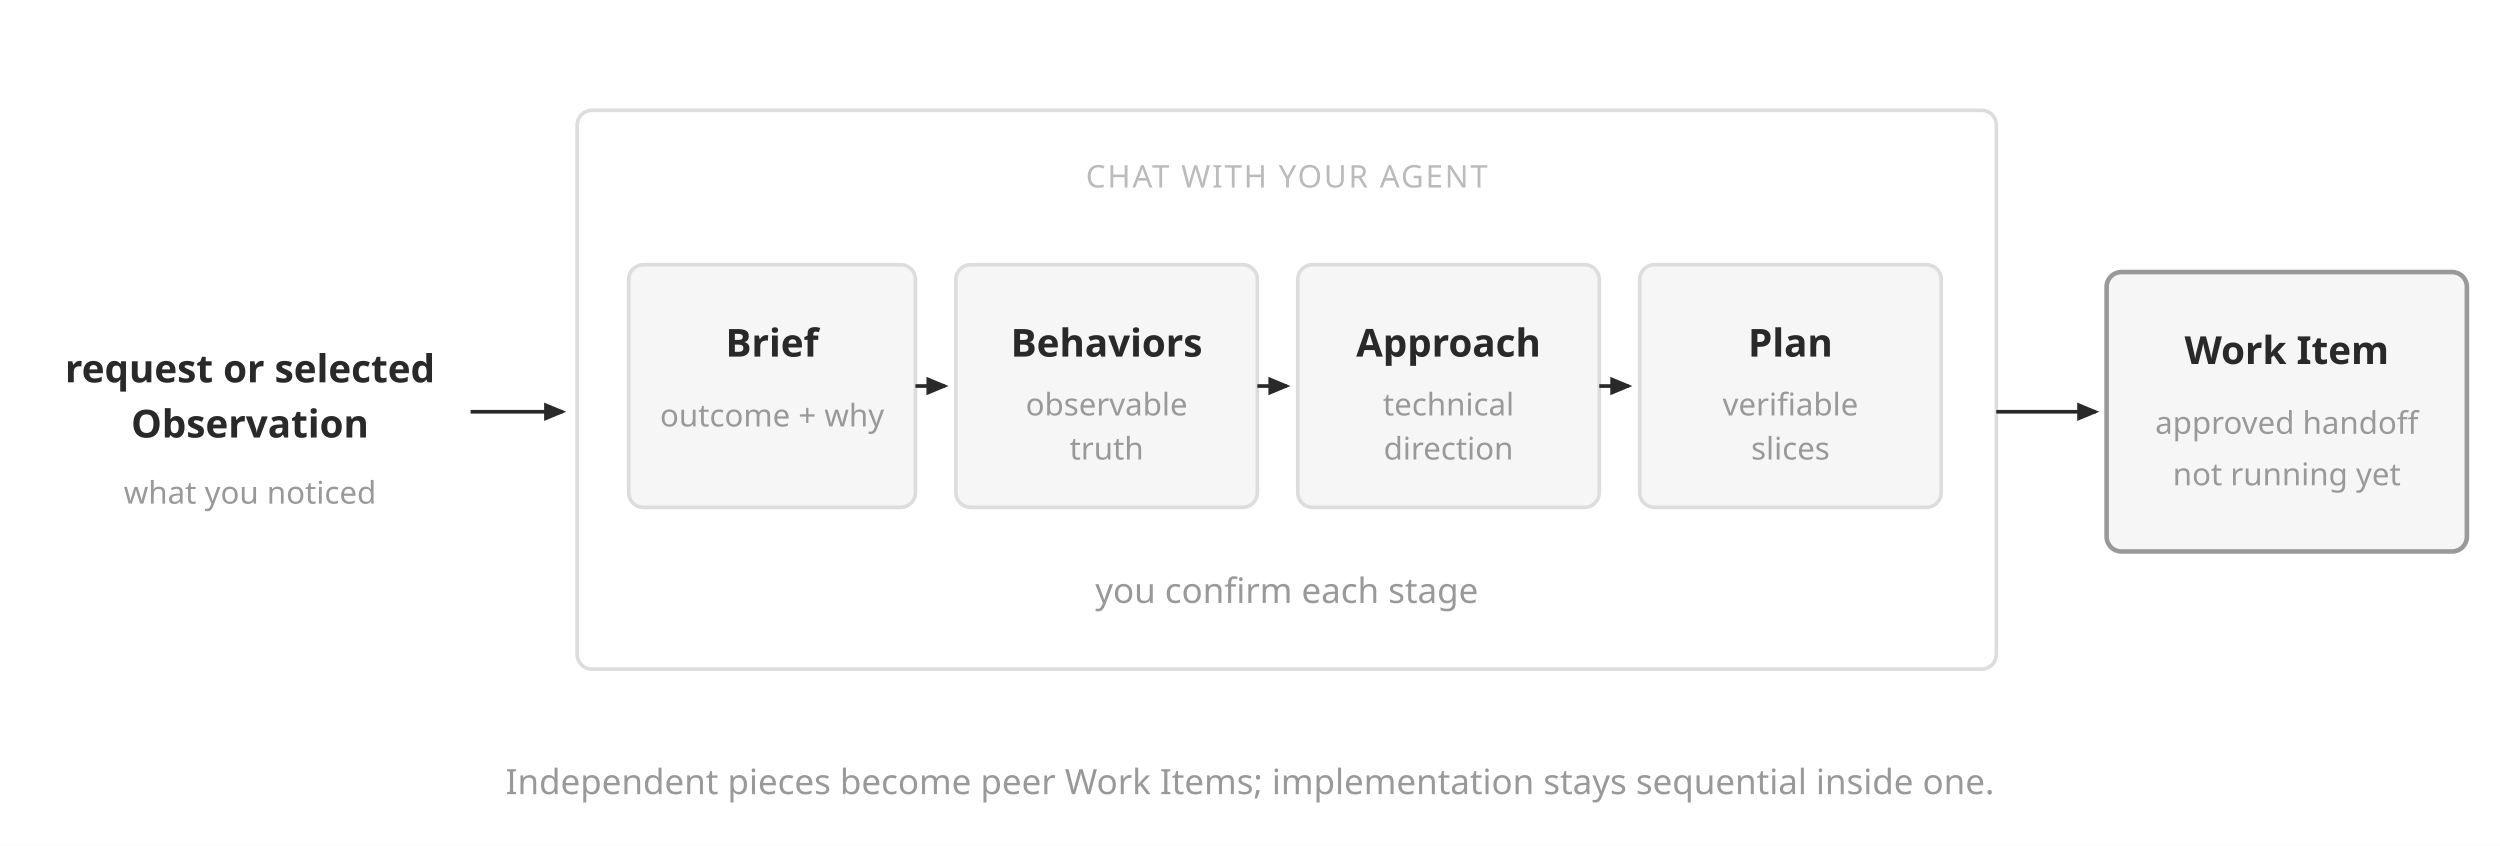
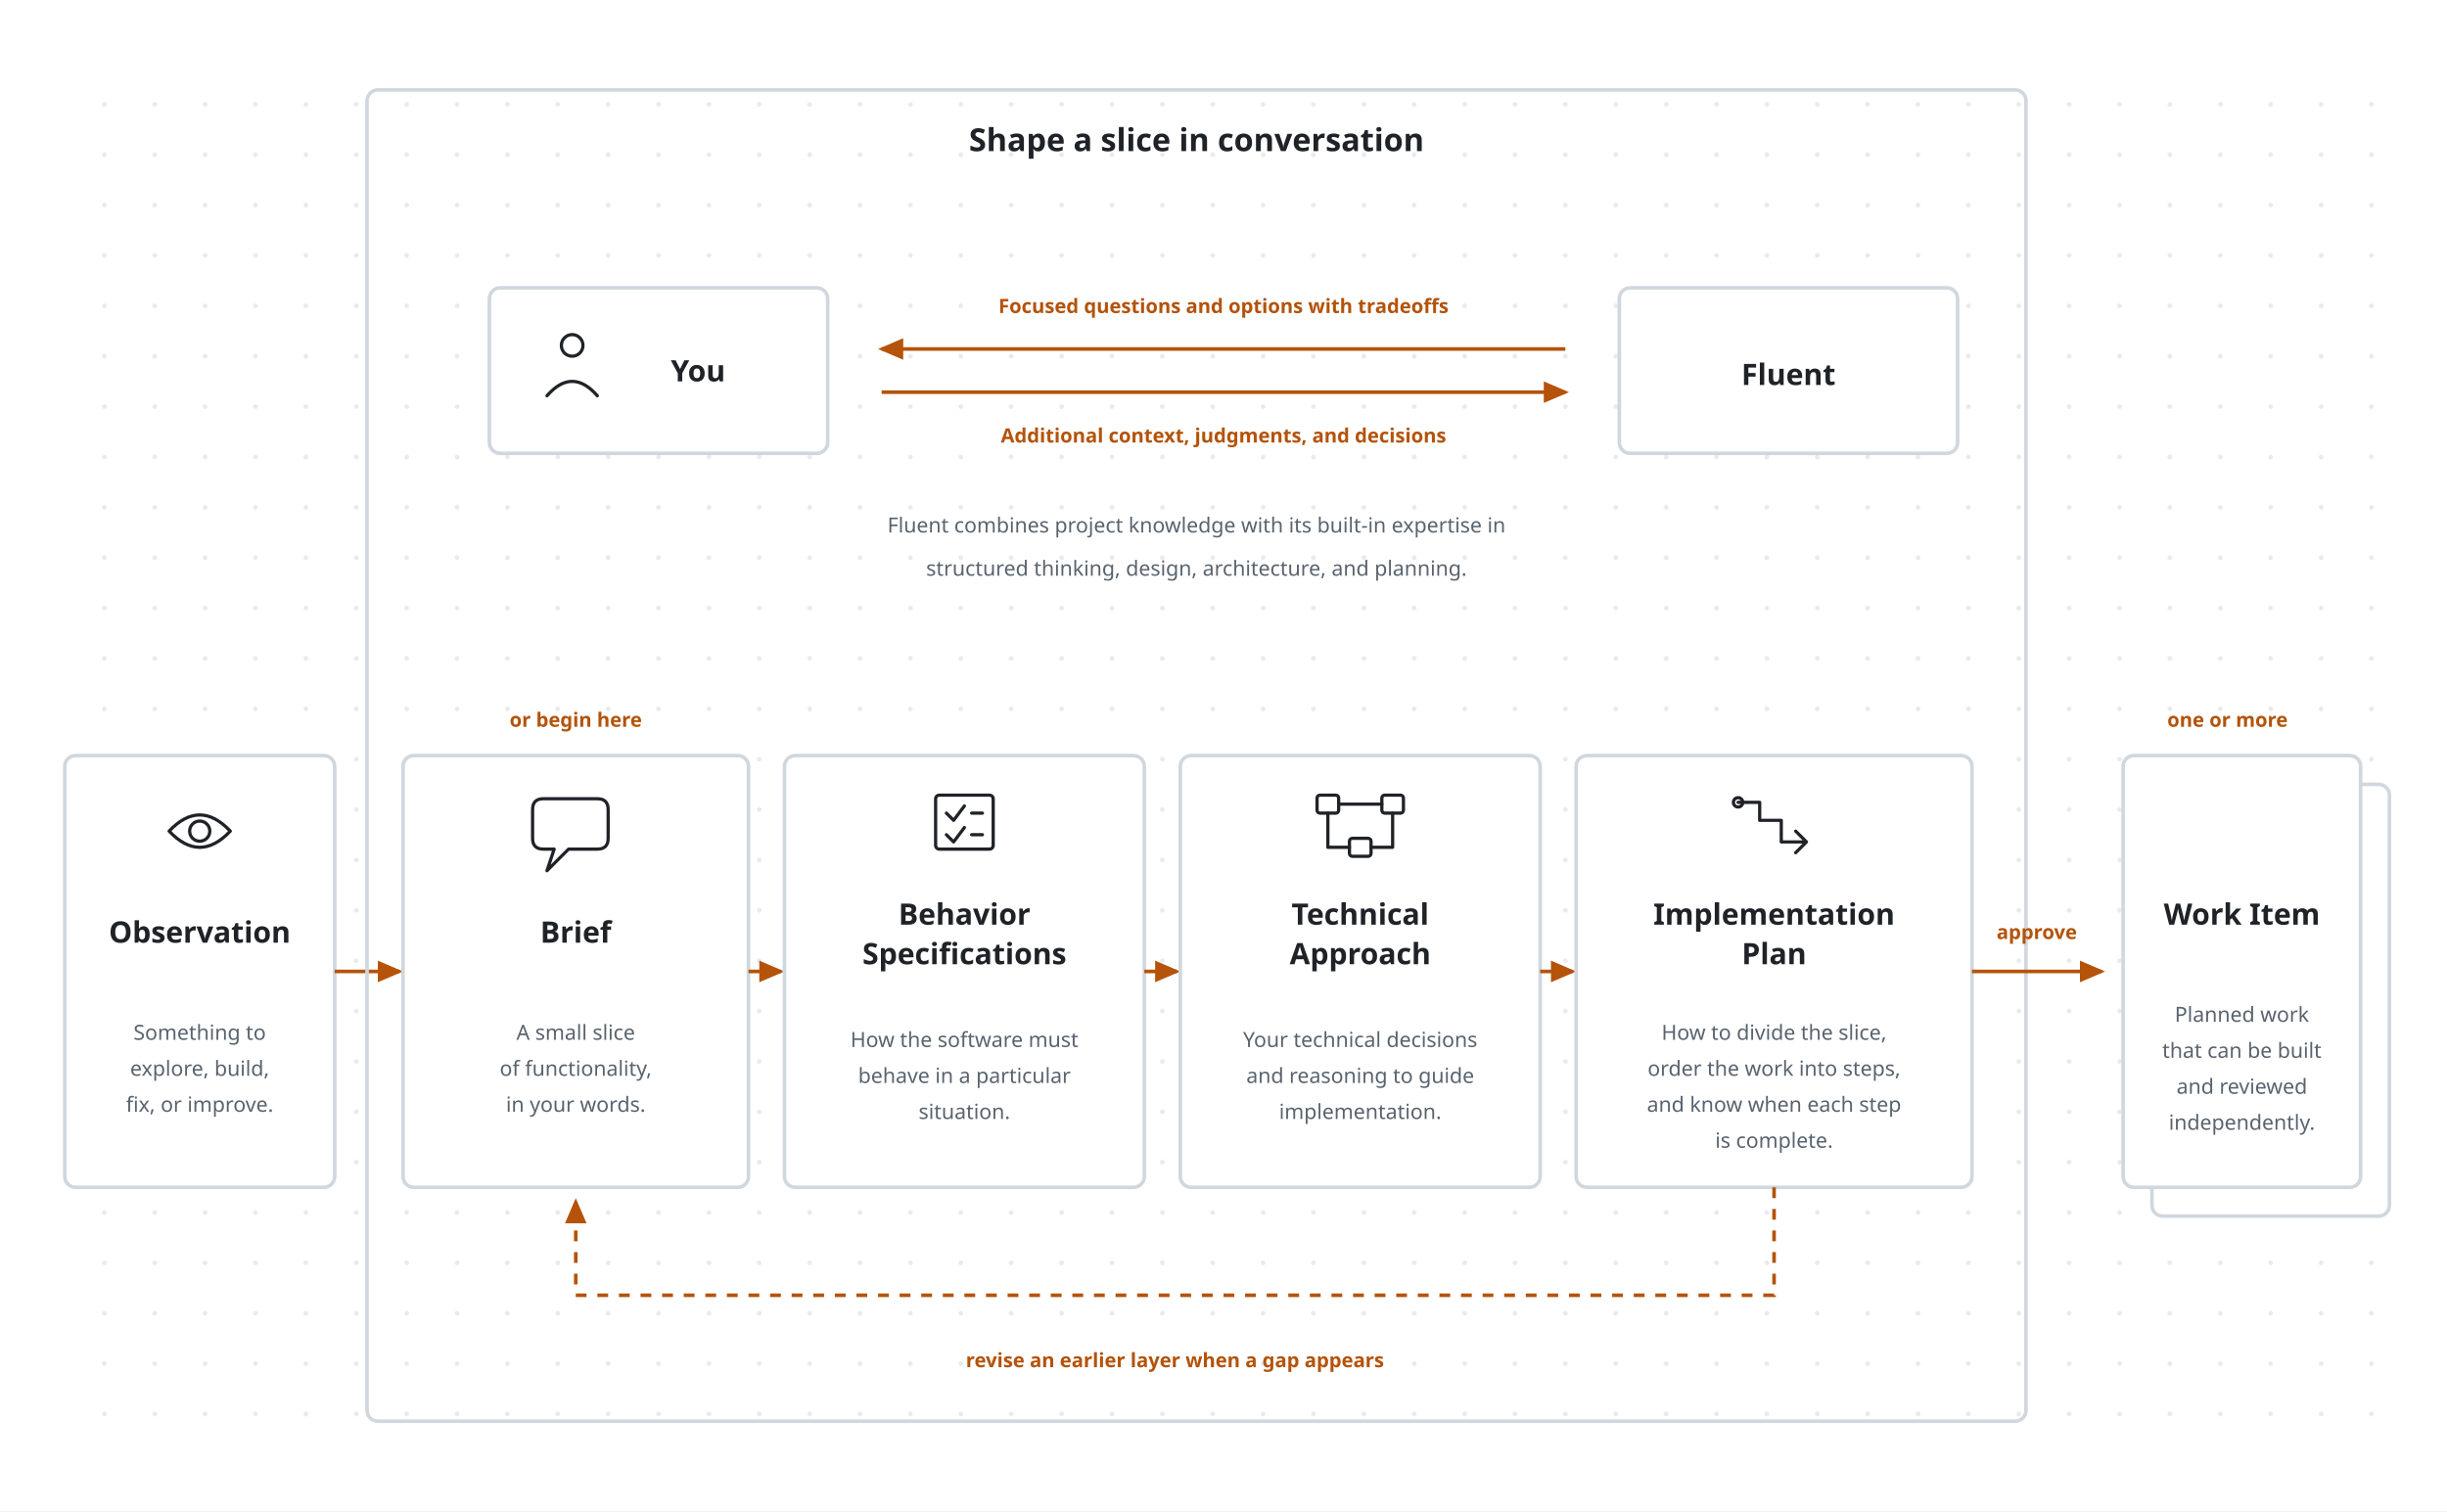
- <svg xmlns="http://www.w3.org/2000/svg" viewBox="0 0 680 230" width="680" height="230" font-family="Menlo">
+ <svg xmlns="http://www.w3.org/2000/svg" viewBox="0 0 680 420" width="680" height="420" font-family="Menlo">
  <defs>
    <style>
-       .container { stroke: #ddd; stroke-width: 1; fill: #ffffff; }
-       .box { stroke: #ddd; stroke-width: 1; fill: #f6f6f6; }
-       .principal { stroke: #999; stroke-width: 1.25; fill: #f6f6f6; }
-       .title { fill: #292929; font-size: 10.5px; font-weight: 600; text-anchor: middle; }
-       .text { fill: #999; font-size: 8.5px; text-anchor: middle; }
-       .label { fill: #bbb; font-size: 8.5px; text-anchor: middle; letter-spacing: 0.5px; }
-       .caption { fill: #999; font-size: 9.5px; text-anchor: middle; }
-       .arrow { stroke: #292929; stroke-width: 1; fill: none; marker-end: url(#arrowhead); }
+       .region { fill: none; stroke: #D0D7DE; stroke-width: 1; }
+       .card { fill: #FFFFFF; stroke: #D0D7DE; stroke-width: 1; }
+       .actor-box { fill: #FFFFFF; stroke: #D0D7DE; stroke-width: 1; }
+       .icon { fill: none; stroke: #1F2328; stroke-width: 0.9; stroke-linecap: round; stroke-linejoin: round; }
+       .title { fill: #1F2328; font-size: 8.2px; font-weight: 600; text-anchor: middle; }
+       .region-title { fill: #1F2328; font-size: 8.8px; font-weight: 600; text-anchor: middle; }
+       .text { fill: #59636E; font-size: 5.8px; text-anchor: middle; }
+       .flow-label { fill: #B45309; font-size: 5.5px; font-weight: 600; text-anchor: middle; }
+       .connector { fill: none; stroke: #B45309; stroke-width: 1; marker-end: url(#arrowhead); }
+       .return { fill: none; stroke: #B45309; stroke-width: 1; stroke-dasharray: 3 3; marker-end: url(#arrowhead); }
    </style>
-     <marker id="arrowhead" markerWidth="6" markerHeight="5" refX="5" refY="2.5" orient="auto">
-       <polygon points="0 0, 6 2.5, 0 5" fill="#292929" />
+     <marker id="arrowhead" markerWidth="7" markerHeight="6" refX="6" refY="3" orient="auto">
+       <path d="M0 0 L7 3 L0 6 Z" fill="#B45309" />
    </marker>
+     <pattern id="dot-grid" width="14" height="14" patternUnits="userSpaceOnUse">
+       <circle cx="1" cy="1" r="0.65" fill="#8C959F" opacity="0.2" />
+     </pattern>
  </defs>
-   <rect x="0" y="0" width="680" height="230" fill="#ffffff" />
-   <text x="68" y="104" class="title">request or selected</text>
-   <text x="68" y="119" class="title">Observation</text>
-   <text x="68" y="137" class="text">what you noticed</text>
-   <line x1="128" y1="112" x2="153" y2="112" class="arrow" />
-   <rect x="157" y="30" width="386" height="152" rx="4" class="container" />
-   <text x="350" y="51" class="label">CHAT WITH YOUR AGENT</text>
-   <rect x="171" y="72" width="78" height="66" rx="4" class="box" />
-   <text x="210" y="97" class="title">Brief</text>
-   <text x="210" y="116" class="text">outcome + why</text>
-   <line x1="249" y1="105" x2="257" y2="105" class="arrow" />
-   <rect x="260" y="72" width="82" height="66" rx="4" class="box" />
-   <text x="301" y="97" class="title">Behaviors</text>
-   <text x="301" y="113" class="text">observable</text>
-   <text x="301" y="125" class="text">truth</text>
-   <line x1="342" y1="105" x2="350" y2="105" class="arrow" />
-   <rect x="353" y="72" width="82" height="66" rx="4" class="box" />
-   <text x="394" y="97" class="title">Approach</text>
-   <text x="394" y="113" class="text">technical</text>
-   <text x="394" y="125" class="text">direction</text>
-   <line x1="435" y1="105" x2="443" y2="105" class="arrow" />
-   <rect x="446" y="72" width="82" height="66" rx="4" class="box" />
-   <text x="487" y="97" class="title">Plan</text>
-   <text x="487" y="113" class="text">verifiable</text>
-   <text x="487" y="125" class="text">slices</text>
-   <text x="350" y="164" class="caption">you confirm each stage</text>
-   <line x1="543" y1="112" x2="570" y2="112" class="arrow" />
-   <rect x="573" y="74" width="98" height="76" rx="4" class="principal" />
-   <text x="622" y="99" class="title">Work Item</text>
-   <text x="622" y="118" class="text">approved handoff</text>
-   <text x="622" y="132" class="text">not running yet</text>
-   <text x="340" y="216" class="caption">Independent pieces become peer Work Items; implementation stays sequential inside one.</text>
+   <rect x="0" y="0" width="680" height="420" fill="#FFFFFF" />
+   <rect x="18" y="18" width="644" height="384" fill="url(#dot-grid)" />
+   <rect x="18" y="210" width="75" height="120" rx="3" class="card" />
+   <path d="M47 231 Q55.5 222 64 231 Q55.5 240 47 231 Z" class="icon" />
+   <circle cx="55.5" cy="231" r="2.8" class="icon" />
+   <text x="55.5" y="262" class="title">Observation</text>
+   <text x="55.5" y="289" class="text">Something to</text>
+   <text x="55.5" y="299" class="text">explore, build,</text>
+   <text x="55.5" y="309" class="text">fix, or improve.</text>
+   <line x1="93" y1="270" x2="111" y2="270" class="connector" />
+   <rect x="102" y="25" width="461" height="370" rx="3" class="region" />
+   <text x="332.5" y="42" class="region-title">Shape a slice in conversation</text>
+   <rect x="136" y="80" width="94" height="46" rx="3" class="actor-box" />
+   <circle cx="159" cy="96" r="3" class="icon" />
+   <path d="M152 110 Q159 102 166 110" class="icon" />
+   <text x="194" y="106" class="title">You</text>
+   <rect x="450" y="80" width="94" height="46" rx="3" class="actor-box" />
+   <text x="497" y="107" class="title">Fluent</text>
+   <text x="340" y="87" class="flow-label">Focused questions and options with tradeoffs</text>
+   <line x1="435" y1="97" x2="245" y2="97" class="connector" />
+   <line x1="245" y1="109" x2="435" y2="109" class="connector" />
+   <text x="340" y="123" class="flow-label">Additional context, judgments, and decisions</text>
+   <text x="332.5" y="148" class="text">Fluent combines project knowledge with its built-in expertise in</text>
+   <text x="332.5" y="160" class="text">structured thinking, design, architecture, and planning.</text>
+   <text x="160" y="202" class="flow-label">or begin here</text>
+   <rect x="112" y="210" width="96" height="120" rx="3" class="card" />
+   <path d="M151 222 H166 Q169 222 169 225 V233 Q169 236 166 236 H158 L152 242 L154 236 H151 Q148 236 148 233 V225 Q148 222 151 222 Z" class="icon" />
+   <text x="160" y="262" class="title">Brief</text>
+   <text x="160" y="289" class="text">A small slice</text>
+   <text x="160" y="299" class="text">of functionality,</text>
+   <text x="160" y="309" class="text">in your words.</text>
+   <line x1="208" y1="270" x2="217" y2="270" class="connector" />
+   <rect x="218" y="210" width="100" height="120" rx="3" class="card" />
+   <rect x="260" y="221" width="16" height="15" rx="1" class="icon" />
+   <path d="M263 226 L265 228 L268 224 M270 226 H273 M263 232 L265 234 L268 230 M270 232 H273" class="icon" />
+   <text x="268" y="257" class="title">Behavior</text>
+   <text x="268" y="268" class="title">Specifications</text>
+   <text x="268" y="291" class="text">How the software must</text>
+   <text x="268" y="301" class="text">behave in a particular</text>
+   <text x="268" y="311" class="text">situation.</text>
+   <line x1="318" y1="270" x2="327" y2="270" class="connector" />
+   <rect x="328" y="210" width="100" height="120" rx="3" class="card" />
+   <rect x="366" y="221" width="6" height="5" rx="0.8" class="icon" />
+   <rect x="384" y="221" width="6" height="5" rx="0.8" class="icon" />
+   <rect x="375" y="233" width="6" height="5" rx="0.8" class="icon" />
+   <path d="M372 223.5 H384 M369 226 V235.5 H375 M387 226 V235.5 H381" class="icon" />
+   <text x="378" y="257" class="title">Technical</text>
+   <text x="378" y="268" class="title">Approach</text>
+   <text x="378" y="291" class="text">Your technical decisions</text>
+   <text x="378" y="301" class="text">and reasoning to guide</text>
+   <text x="378" y="311" class="text">implementation.</text>
+   <line x1="428" y1="270" x2="437" y2="270" class="connector" />
+   <rect x="438" y="210" width="110" height="120" rx="3" class="card" />
+   <path d="M483 223 H489 V228 H495 V234 H502 M499 231 L502 234 L499 237" class="icon" />
+   <circle cx="483" cy="223" r="1.3" class="icon" />
+   <text x="493" y="257" class="title">Implementation</text>
+   <text x="493" y="268" class="title">Plan</text>
+   <text x="493" y="289" class="text">How to divide the slice,</text>
+   <text x="493" y="299" class="text">order the work into steps,</text>
+   <text x="493" y="309" class="text">and know when each step</text>
+   <text x="493" y="319" class="text">is complete.</text>
+   <path d="M493 330 V360 H160 V334" class="return" />
+   <text x="326.5" y="380" class="flow-label">revise an earlier layer when a gap appears</text>
+   <text x="619" y="202" class="flow-label">one or more</text>
+   <line x1="548" y1="270" x2="584" y2="270" class="connector" />
+   <text x="566" y="261" class="flow-label">approve</text>
+   <rect x="598" y="218" width="66" height="120" rx="3" class="card" />
+   <rect x="590" y="210" width="66" height="120" rx="3" class="card" />
+   <text x="623" y="257" class="title">Work Item</text>
+   <text x="623" y="284" class="text">Planned work</text>
+   <text x="623" y="294" class="text">that can be built</text>
+   <text x="623" y="304" class="text">and reviewed</text>
+   <text x="623" y="314" class="text">independently.</text>
</svg>
